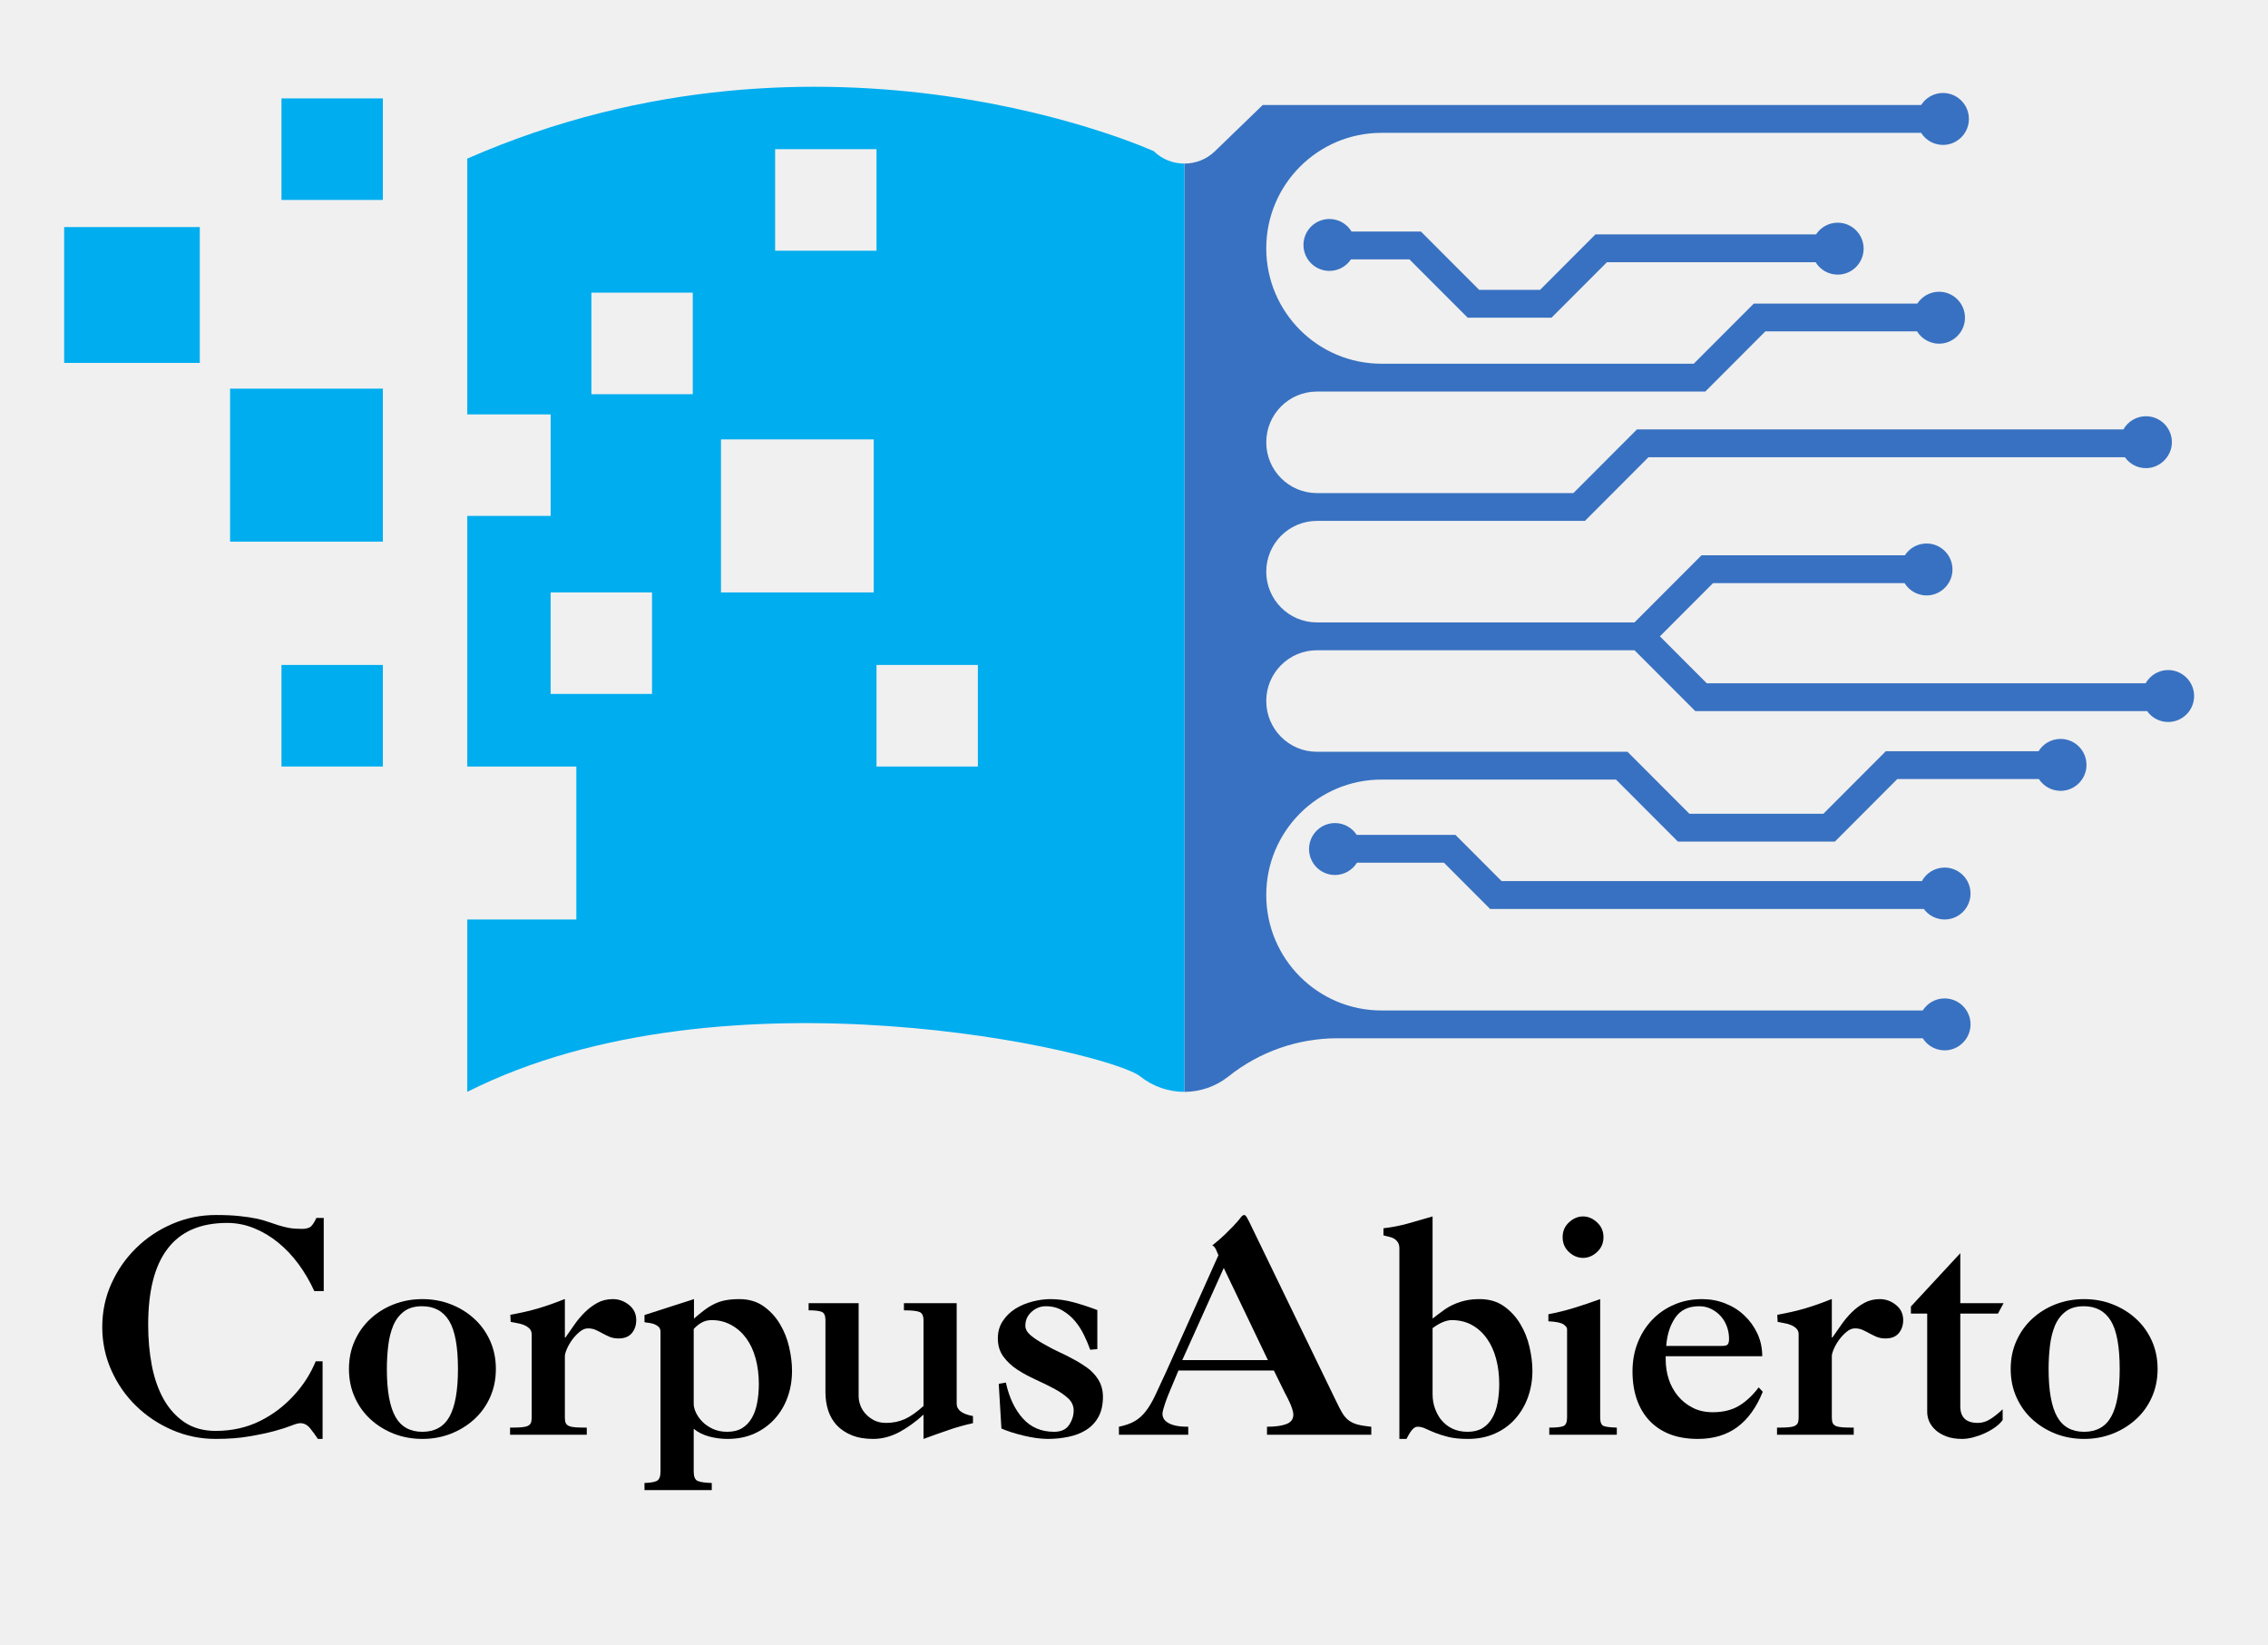
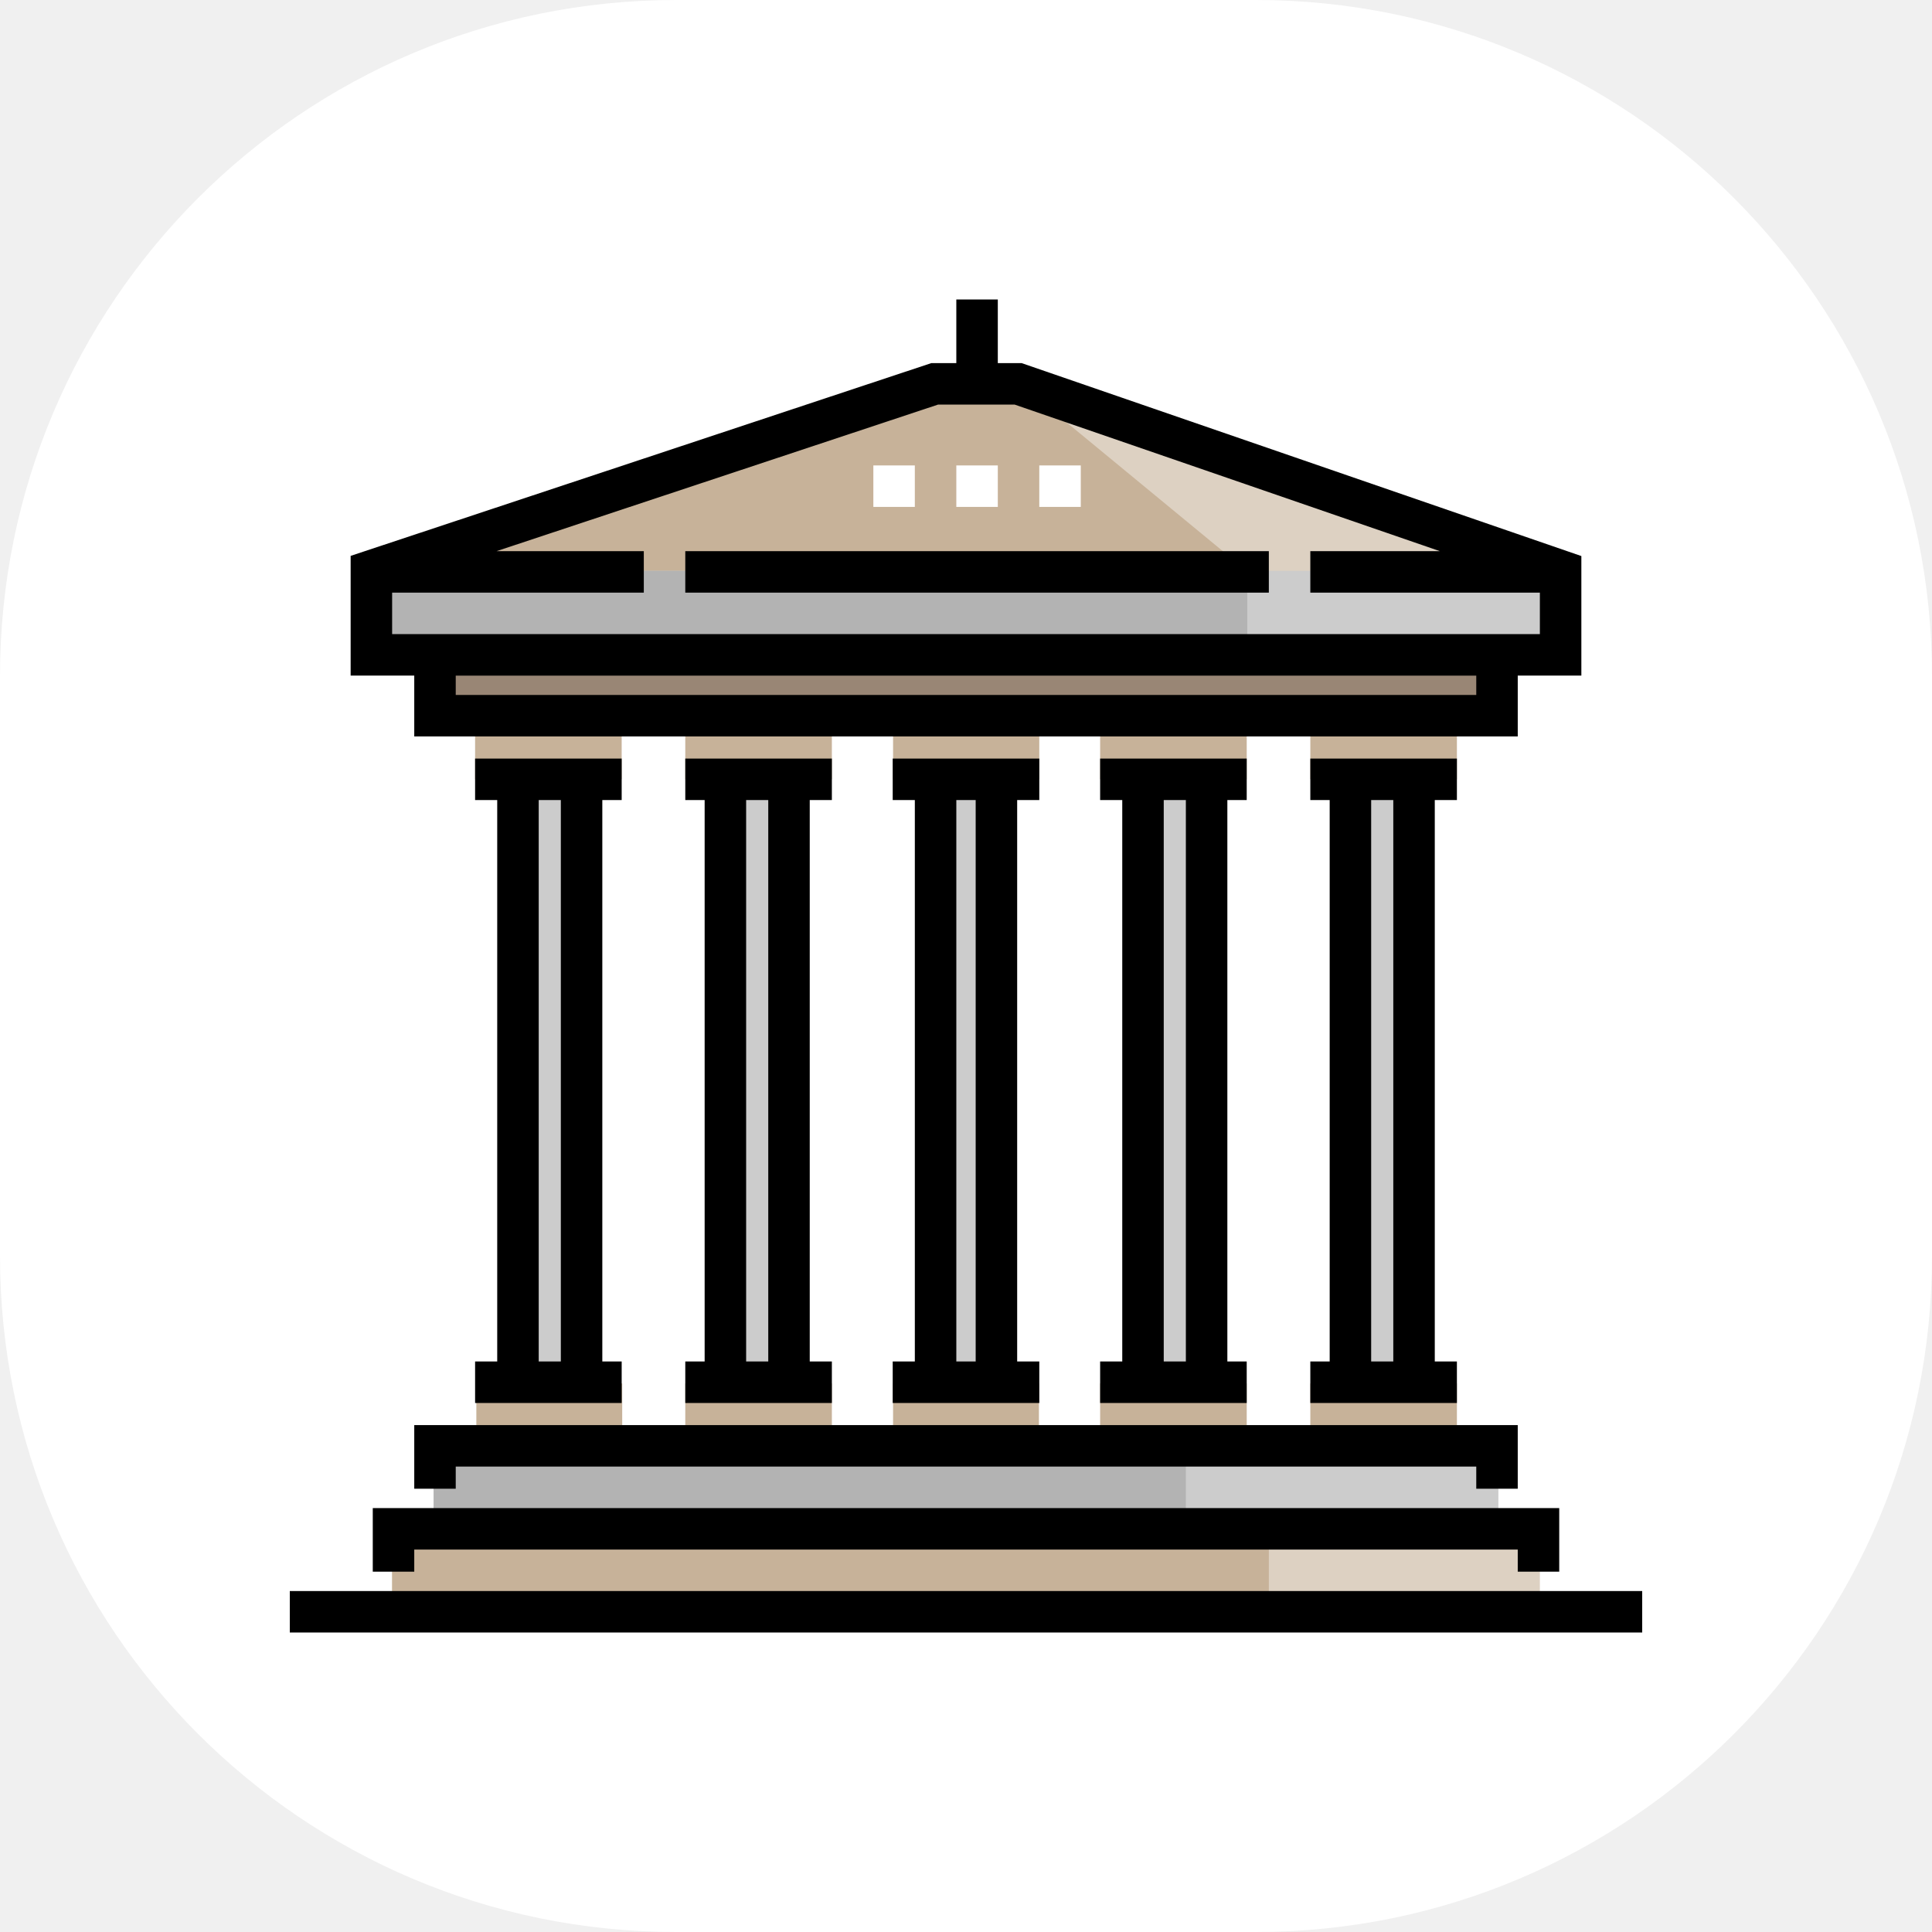
- <svg xmlns="http://www.w3.org/2000/svg" version="1.1" width="531" height="385">
-   <svg width="531" zoomAndPan="magnify" viewBox="0 0 398.25 288.75" height="385" preserveAspectRatio="xMidYMid meet" version="1.2">
-     <defs>
-       <clipPath id="SvgjsClipPath1007">
-         <path d="M 207 16 L 385.559 16 L 385.559 191.785 L 207 191.785 Z M 207 16 " />
-       </clipPath>
-       <clipPath id="SvgjsClipPath1006">
-         <path d="M 11.266 39 L 36 39 L 36 64 L 11.266 64 Z M 11.266 39 " />
-       </clipPath>
-       <clipPath id="SvgjsClipPath1005">
-         <path d="M 82 15 L 208 15 L 208 191.785 L 82 191.785 Z M 82 15 " />
-       </clipPath>
-     </defs>
-     <g id="SvgjsG1004">
-       <path style=" stroke:none;fill-rule:nonzero;fill:#3871c1;fill-opacity:1;" d="M 337.469 154.695 L 263.676 154.695 L 255.566 146.578 L 238.227 146.578 C 237.414 145.328 236.012 144.504 234.414 144.504 C 231.902 144.504 229.863 146.547 229.863 149.062 C 229.863 151.582 231.902 153.621 234.414 153.621 C 236.047 153.621 237.477 152.754 238.281 151.461 L 253.547 151.461 L 261.652 159.582 L 337.809 159.582 C 338.637 160.703 339.965 161.434 341.465 161.434 C 343.98 161.434 346.016 159.395 346.016 156.875 C 346.016 154.359 343.98 152.32 341.465 152.32 C 339.738 152.32 338.242 153.281 337.469 154.695 " />
-       <path style=" stroke:none;fill-rule:nonzero;fill:#3871c1;fill-opacity:1;" d="M 318.891 41.152 L 280.152 41.152 L 270.422 50.895 L 259.738 50.895 L 249.508 40.652 L 237.328 40.652 C 236.531 39.332 235.09 38.449 233.438 38.449 C 230.922 38.449 228.883 40.488 228.883 43.004 C 228.883 45.523 230.922 47.562 233.438 47.562 C 235.016 47.562 236.406 46.758 237.223 45.535 L 247.488 45.535 L 257.719 55.777 L 272.438 55.777 L 282.172 46.035 L 318.812 46.035 C 319.609 47.34 321.047 48.215 322.688 48.215 C 325.203 48.215 327.242 46.172 327.242 43.656 C 327.242 41.137 325.203 39.098 322.688 39.098 C 321.102 39.098 319.703 39.914 318.891 41.152 " />
-       <g clip-rule="nonzero" clip-path="url(#b9123a6645)">
-         <path style=" stroke:none;fill-rule:nonzero;fill:#3871c1;fill-opacity:1;" d="M 385.246 121.684 C 385.012 119.57 383.277 117.863 381.168 117.664 C 379.281 117.484 377.613 118.461 376.762 119.961 L 299.699 119.961 L 291.469 111.723 L 300.801 102.379 L 334.43 102.379 C 335.316 103.805 336.957 104.707 338.797 104.512 C 340.883 104.285 342.586 102.59 342.816 100.5 C 343.121 97.75 340.98 95.422 338.297 95.422 C 336.699 95.422 335.293 96.246 334.48 97.496 L 298.777 97.496 L 287.012 109.277 L 231.246 109.277 C 226.332 109.277 222.348 105.289 222.348 100.367 C 222.348 95.445 226.332 91.453 231.246 91.453 L 278.305 91.453 L 289.461 80.277 L 373.121 80.277 C 373.961 81.461 375.344 82.223 376.91 82.191 C 379.297 82.148 381.305 80.16 381.371 77.766 C 381.441 75.188 379.375 73.078 376.82 73.078 C 375.121 73.078 373.641 74.012 372.859 75.395 L 287.441 75.395 L 276.281 86.57 L 231.246 86.57 C 226.332 86.57 222.348 82.578 222.348 77.656 C 222.348 72.734 226.332 68.746 231.246 68.746 L 299.438 68.746 L 309.984 58.18 L 336.625 58.18 C 337.512 59.605 339.152 60.508 340.988 60.312 C 343.078 60.086 344.781 58.391 345.012 56.301 C 345.316 53.551 343.176 51.223 340.488 51.223 C 338.891 51.223 337.488 52.047 336.676 53.297 L 307.965 53.297 L 297.414 63.859 L 242.586 63.859 C 231.41 63.859 222.348 54.789 222.348 43.594 C 222.348 32.402 231.41 23.324 242.586 23.324 L 337.34 23.324 C 338.23 24.73 339.867 25.617 341.695 25.414 C 343.777 25.184 345.473 23.488 345.703 21.406 C 346.004 18.652 343.863 16.324 341.18 16.324 C 339.562 16.324 338.148 17.172 337.34 18.441 L 221.723 18.441 L 213.348 26.543 C 211.848 27.996 209.91 28.719 207.969 28.719 L 207.969 191.695 C 210.711 191.695 213.453 190.789 215.727 188.98 C 221.156 184.648 227.898 182.289 234.84 182.289 L 337.625 182.289 C 338.516 183.695 340.152 184.582 341.98 184.379 C 344.062 184.148 345.758 182.453 345.988 180.367 C 346.293 177.617 344.152 175.289 341.465 175.289 C 339.848 175.289 338.438 176.133 337.625 177.406 L 242.586 177.406 C 231.41 177.406 222.348 168.332 222.348 157.141 C 222.348 145.945 231.41 136.871 242.586 136.871 L 283.762 136.871 L 294.633 147.758 L 322.195 147.758 L 333.156 136.777 L 358.016 136.777 C 358.918 138.16 360.547 139.023 362.363 138.816 C 364.434 138.578 366.117 136.887 366.348 134.812 C 366.652 132.062 364.512 129.73 361.824 129.73 C 360.191 129.73 358.758 130.598 357.957 131.895 L 331.137 131.895 L 320.176 142.875 L 296.652 142.875 L 285.781 131.988 L 231.246 131.988 C 226.332 131.988 222.348 127.996 222.348 123.074 C 222.348 118.152 226.332 114.164 231.246 114.164 L 287.012 114.164 L 297.68 124.844 L 377.02 124.844 C 377.844 126.004 379.195 126.758 380.723 126.758 C 383.406 126.758 385.551 124.434 385.246 121.684 " />
-       </g>
-       <path style=" stroke:none;fill-rule:nonzero;fill:#00adef;fill-opacity:1;" d="M 67.227 95.094 L 40.402 95.094 L 40.402 68.234 L 67.227 68.234 L 67.227 95.094 " />
-       <g clip-rule="nonzero" clip-path="url(#b7d372dee7)">
-         <path style=" stroke:none;fill-rule:nonzero;fill:#00adef;fill-opacity:1;" d="M 35.082 63.715 L 11.266 63.715 L 11.266 39.867 L 35.082 39.867 L 35.082 63.715 " />
-       </g>
-       <path style=" stroke:none;fill-rule:nonzero;fill:#00adef;fill-opacity:1;" d="M 67.227 35.105 L 49.426 35.105 L 49.426 17.277 L 67.227 17.277 L 67.227 35.105 " />
-       <path style=" stroke:none;fill-rule:nonzero;fill:#00adef;fill-opacity:1;" d="M 67.227 134.574 L 49.426 134.574 L 49.426 116.746 L 67.227 116.746 L 67.227 134.574 " />
-       <g clip-rule="nonzero" clip-path="url(#b96ac76d62)">
-         <path style=" stroke:none;fill-rule:nonzero;fill:#00adef;fill-opacity:1;" d="M 171.711 134.574 L 153.91 134.574 L 153.91 116.746 L 171.711 116.746 Z M 153.422 104.008 L 126.602 104.008 L 126.602 77.148 L 153.422 77.148 Z M 121.645 69.207 L 103.844 69.207 L 103.844 51.383 L 121.645 51.383 Z M 114.492 121.836 L 96.691 121.836 L 96.691 104.008 L 114.492 104.008 Z M 136.109 26.191 L 153.91 26.191 L 153.91 44.02 L 136.109 44.02 Z M 202.59 26.543 C 202.59 26.543 145.012 0.246 82.051 27.848 L 82.051 72.754 L 96.691 72.754 L 96.691 90.578 L 82.051 90.578 L 82.051 134.574 L 101.203 134.574 L 101.203 161.434 L 82.051 161.434 L 82.051 191.695 C 127.332 168.867 194.781 184.648 200.215 188.98 C 202.484 190.789 205.227 191.695 207.969 191.695 L 207.969 28.719 C 206.031 28.719 204.09 27.996 202.59 26.543 " />
-       </g>
-       <g style="fill:#000000;fill-opacity:1;">
-         <g transform="translate(16.39434, 251.8953)">
-           <path style="stroke:none" d="M 1.562 -18.922 C 1.562 -21.629 2.098 -24.172 3.172 -26.547 C 4.242 -28.922 5.691 -31 7.516 -32.781 C 9.336 -34.57 11.453 -35.984 13.859 -37.016 C 16.266 -38.055 18.82 -38.578 21.531 -38.578 C 23.156 -38.578 24.531 -38.516 25.656 -38.391 C 26.789 -38.273 27.77 -38.129 28.594 -37.953 C 29.426 -37.785 30.145 -37.586 30.75 -37.359 C 31.363 -37.141 31.957 -36.941 32.531 -36.766 C 33.102 -36.586 33.707 -36.438 34.344 -36.312 C 34.988 -36.195 35.742 -36.141 36.609 -36.141 C 37.398 -36.141 37.953 -36.301 38.266 -36.625 C 38.578 -36.957 38.875 -37.438 39.156 -38.062 L 40.453 -38.062 L 40.453 -25.219 L 38.797 -25.219 C 38.023 -26.914 37.102 -28.492 36.031 -29.953 C 34.957 -31.41 33.758 -32.676 32.438 -33.75 C 31.125 -34.82 29.711 -35.66 28.203 -36.266 C 26.703 -36.879 25.133 -37.188 23.5 -37.188 C 18.75 -37.188 15.234 -35.641 12.953 -32.547 C 10.734 -29.598 9.625 -25.18 9.625 -19.297 C 9.625 -16.797 9.836 -14.414 10.266 -12.156 C 10.703 -9.906 11.395 -7.93 12.344 -6.234 C 13.301 -4.535 14.531 -3.18 16.031 -2.172 C 17.539 -1.172 19.352 -0.672 21.469 -0.672 C 24.312 -0.672 26.906 -1.25 29.25 -2.406 C 31.594 -3.57 33.645 -5.145 35.406 -7.125 C 36.938 -8.82 38.148 -10.742 39.047 -12.891 L 40.25 -12.891 L 40.25 0.734 L 39.422 0.734 C 39.035 0.141 38.594 -0.469 38.094 -1.094 C 37.594 -1.719 37.008 -2.031 36.344 -2.031 C 36 -2.031 35.453 -1.879 34.703 -1.578 C 33.961 -1.285 32.984 -0.973 31.766 -0.641 C 30.555 -0.316 29.102 -0.008 27.406 0.281 C 25.707 0.582 23.727 0.734 21.469 0.734 C 18.801 0.734 16.266 0.211 13.859 -0.828 C 11.453 -1.867 9.336 -3.273 7.516 -5.047 C 5.691 -6.816 4.242 -8.895 3.172 -11.281 C 2.098 -13.676 1.562 -16.223 1.562 -18.922 Z M 1.562 -18.922 " />
-         </g>
-       </g>
-       <g style="fill:#000000;fill-opacity:1;">
-         <g transform="translate(59.71335, 251.8953)">
-           <path style="stroke:none" d="M 14.406 -22.562 C 13.082 -22.562 12.016 -22.25 11.203 -21.625 C 10.391 -21.008 9.766 -20.18 9.328 -19.141 C 8.898 -18.098 8.609 -16.914 8.453 -15.594 C 8.297 -14.281 8.219 -12.93 8.219 -11.547 C 8.219 -7.766 8.711 -4.977 9.703 -3.188 C 10.691 -1.406 12.273 -0.516 14.453 -0.516 C 16.641 -0.516 18.227 -1.406 19.219 -3.188 C 20.207 -4.977 20.703 -7.766 20.703 -11.547 C 20.703 -15.492 20.18 -18.316 19.141 -20.016 C 18.098 -21.711 16.52 -22.562 14.406 -22.562 Z M 1.562 -11.547 C 1.562 -13.348 1.898 -15 2.578 -16.5 C 3.254 -18.008 4.18 -19.301 5.359 -20.375 C 6.535 -21.457 7.898 -22.301 9.453 -22.906 C 11.016 -23.508 12.68 -23.812 14.453 -23.812 C 16.223 -23.812 17.883 -23.508 19.438 -22.906 C 21 -22.301 22.367 -21.457 23.547 -20.375 C 24.734 -19.301 25.664 -18.008 26.344 -16.5 C 27.02 -15 27.359 -13.348 27.359 -11.547 C 27.359 -9.742 27.02 -8.086 26.344 -6.578 C 25.664 -5.066 24.734 -3.773 23.547 -2.703 C 22.367 -1.629 21 -0.785 19.438 -0.172 C 17.883 0.43 16.223 0.734 14.453 0.734 C 12.68 0.734 11.016 0.43 9.453 -0.172 C 7.898 -0.785 6.535 -1.629 5.359 -2.703 C 4.18 -3.773 3.254 -5.066 2.578 -6.578 C 1.898 -8.086 1.562 -9.742 1.562 -11.547 Z M 1.562 -11.547 " />
-         </g>
-       </g>
-       <g style="fill:#000000;fill-opacity:1;">
-         <g transform="translate(88.62736, 251.8953)">
-           <path style="stroke:none" d="M 10.562 -17.062 L 10.656 -17.062 C 11.113 -17.719 11.617 -18.441 12.172 -19.234 C 12.723 -20.035 13.336 -20.773 14.016 -21.453 C 14.691 -22.129 15.438 -22.691 16.25 -23.141 C 17.062 -23.586 17.973 -23.812 18.984 -23.812 C 20.023 -23.812 20.969 -23.473 21.812 -22.797 C 22.664 -22.117 23.094 -21.227 23.094 -20.125 C 23.094 -19.219 22.832 -18.453 22.312 -17.828 C 21.789 -17.211 21.023 -16.906 20.016 -16.906 C 19.391 -16.906 18.859 -17 18.422 -17.188 C 17.992 -17.375 17.586 -17.57 17.203 -17.781 C 16.828 -17.988 16.438 -18.188 16.031 -18.375 C 15.633 -18.57 15.16 -18.672 14.609 -18.672 C 14.129 -18.672 13.656 -18.477 13.188 -18.094 C 12.719 -17.719 12.281 -17.258 11.875 -16.719 C 11.477 -16.176 11.16 -15.629 10.922 -15.078 C 10.68 -14.523 10.562 -14.094 10.562 -13.781 L 10.562 -3.016 C 10.562 -2.598 10.613 -2.273 10.719 -2.047 C 10.82 -1.828 11.008 -1.656 11.281 -1.531 C 11.562 -1.414 11.953 -1.336 12.453 -1.297 C 12.953 -1.266 13.602 -1.25 14.406 -1.25 L 14.406 0 L 0.938 0 L 0.938 -1.25 C 1.695 -1.25 2.328 -1.266 2.828 -1.297 C 3.336 -1.336 3.727 -1.414 4 -1.531 C 4.281 -1.656 4.473 -1.828 4.578 -2.047 C 4.68 -2.273 4.734 -2.598 4.734 -3.016 L 4.734 -17.625 C 4.734 -18.039 4.602 -18.379 4.344 -18.641 C 4.082 -18.898 3.758 -19.109 3.375 -19.266 C 3 -19.422 2.602 -19.531 2.188 -19.594 C 1.77 -19.664 1.391 -19.738 1.047 -19.812 L 0.984 -21.062 C 2.754 -21.375 4.375 -21.742 5.844 -22.172 C 7.32 -22.609 8.875 -23.156 10.5 -23.812 L 10.562 -23.812 Z M 10.562 -17.062 " />
-         </g>
-       </g>
-       <g style="fill:#000000;fill-opacity:1;">
-         <g transform="translate(111.717, 251.8953)">
-           <path style="stroke:none" d="M 10.094 -5.406 C 10.094 -4.957 10.223 -4.453 10.484 -3.891 C 10.742 -3.336 11.113 -2.812 11.594 -2.312 C 12.082 -1.812 12.695 -1.383 13.438 -1.031 C 14.188 -0.688 15.031 -0.516 15.969 -0.516 C 17.008 -0.516 17.883 -0.727 18.594 -1.156 C 19.301 -1.594 19.867 -2.188 20.297 -2.938 C 20.734 -3.688 21.047 -4.57 21.234 -5.594 C 21.43 -6.613 21.531 -7.711 21.531 -8.891 C 21.531 -10.555 21.336 -12.07 20.953 -13.438 C 20.578 -14.812 20.023 -15.988 19.297 -16.969 C 18.566 -17.957 17.688 -18.727 16.656 -19.281 C 15.633 -19.844 14.504 -20.125 13.266 -20.125 C 12.598 -20.125 12.016 -19.984 11.516 -19.703 C 11.016 -19.43 10.539 -19.051 10.094 -18.562 Z M 10.141 -20.391 C 10.766 -20.941 11.363 -21.43 11.938 -21.859 C 12.508 -22.297 13.098 -22.66 13.703 -22.953 C 14.305 -23.254 14.961 -23.473 15.672 -23.609 C 16.391 -23.742 17.195 -23.812 18.094 -23.812 C 19.758 -23.812 21.18 -23.395 22.359 -22.562 C 23.535 -21.727 24.492 -20.688 25.234 -19.438 C 25.984 -18.195 26.523 -16.836 26.859 -15.359 C 27.191 -13.891 27.359 -12.516 27.359 -11.234 C 27.359 -9.566 27.098 -8.016 26.578 -6.578 C 26.055 -5.141 25.301 -3.875 24.312 -2.781 C 23.32 -1.688 22.133 -0.828 20.75 -0.203 C 19.363 0.422 17.785 0.734 16.016 0.734 C 14.941 0.734 13.875 0.594 12.812 0.312 C 11.758 0.031 10.852 -0.422 10.094 -1.047 L 10.094 6.453 C 10.094 7.348 10.32 7.898 10.781 8.109 C 11.25 8.316 12.078 8.438 13.266 8.469 L 13.266 9.719 L 1.453 9.719 L 1.453 8.469 C 2.461 8.438 3.18 8.316 3.609 8.109 C 4.047 7.898 4.266 7.348 4.266 6.453 L 4.266 -18.047 C 4.266 -18.461 4.141 -18.773 3.891 -18.984 C 3.648 -19.191 3.375 -19.348 3.062 -19.453 C 2.75 -19.555 2.438 -19.625 2.125 -19.656 C 1.812 -19.688 1.586 -19.723 1.453 -19.766 L 1.453 -21.016 L 10.141 -23.812 Z M 10.141 -20.391 " />
-         </g>
-       </g>
-       <g style="fill:#000000;fill-opacity:1;">
-         <g transform="translate(140.631, 251.8953)">
-           <path style="stroke:none" d="M 10.141 -23.094 L 10.141 -6.812 C 10.141 -6.258 10.242 -5.703 10.453 -5.141 C 10.66 -4.586 10.973 -4.086 11.391 -3.641 C 11.805 -3.191 12.305 -2.816 12.891 -2.516 C 13.484 -2.223 14.176 -2.078 14.969 -2.078 C 16.156 -2.078 17.25 -2.301 18.25 -2.75 C 19.258 -3.207 20.352 -3.973 21.531 -5.047 L 21.531 -20.078 C 21.531 -20.867 21.301 -21.359 20.844 -21.547 C 20.395 -21.742 19.477 -21.844 18.094 -21.844 L 18.094 -23.094 L 27.359 -23.094 L 27.359 -5.453 C 27.359 -4.348 28.312 -3.625 30.219 -3.281 L 30.219 -2.031 C 28.789 -1.719 27.391 -1.328 26.016 -0.859 C 24.648 -0.391 23.156 0.141 21.531 0.734 L 21.531 -3.531 C 20.176 -2.281 18.754 -1.254 17.266 -0.453 C 15.773 0.336 14.25 0.734 12.688 0.734 C 11.227 0.734 9.969 0.516 8.906 0.078 C 7.852 -0.359 6.988 -0.938 6.312 -1.656 C 5.633 -2.383 5.129 -3.25 4.797 -4.25 C 4.473 -5.258 4.312 -6.336 4.312 -7.484 L 4.312 -20.125 C 4.312 -20.914 4.094 -21.398 3.656 -21.578 C 3.227 -21.754 2.461 -21.844 1.359 -21.844 L 1.359 -23.094 Z M 10.141 -23.094 " />
-         </g>
-       </g>
-       <g style="fill:#000000;fill-opacity:1;">
-         <g transform="translate(172.4052, 251.8953)">
-           <path style="stroke:none" d="M 2.812 -16.906 C 2.812 -18.082 3.102 -19.109 3.688 -19.984 C 4.281 -20.867 5.023 -21.586 5.922 -22.141 C 6.828 -22.703 7.828 -23.117 8.922 -23.391 C 10.016 -23.672 11.062 -23.812 12.062 -23.812 C 13.383 -23.812 14.719 -23.629 16.062 -23.266 C 17.414 -22.898 18.82 -22.441 20.281 -21.891 L 20.281 -15.031 L 19.031 -14.922 C 18.75 -15.723 18.391 -16.57 17.953 -17.469 C 17.523 -18.375 17 -19.195 16.375 -19.938 C 15.75 -20.688 15.008 -21.312 14.156 -21.812 C 13.312 -22.312 12.336 -22.562 11.234 -22.562 C 10.297 -22.562 9.461 -22.234 8.734 -21.578 C 8.004 -20.922 7.641 -20.109 7.641 -19.141 C 7.641 -18.547 7.957 -17.977 8.594 -17.438 C 9.238 -16.906 10.066 -16.363 11.078 -15.812 C 11.805 -15.395 12.488 -15.035 13.125 -14.734 C 13.77 -14.441 14.379 -14.148 14.953 -13.859 C 15.523 -13.566 16.086 -13.266 16.641 -12.953 C 17.191 -12.641 17.766 -12.273 18.359 -11.859 C 19.223 -11.266 19.922 -10.535 20.453 -9.672 C 20.992 -8.805 21.266 -7.801 21.266 -6.656 C 21.266 -5.27 21.004 -4.098 20.484 -3.141 C 19.961 -2.191 19.25 -1.43 18.344 -0.859 C 17.445 -0.285 16.41 0.117 15.234 0.359 C 14.055 0.609 12.828 0.734 11.547 0.734 C 10.953 0.734 10.281 0.68 9.531 0.578 C 8.789 0.473 8.055 0.332 7.328 0.156 C 6.598 -0.02 5.883 -0.219 5.188 -0.438 C 4.5 -0.664 3.914 -0.883 3.438 -1.094 L 2.969 -8.938 L 4.219 -9.156 C 4.801 -6.52 5.797 -4.422 7.203 -2.859 C 8.609 -1.297 10.438 -0.516 12.688 -0.516 C 13.906 -0.516 14.781 -0.91 15.312 -1.703 C 15.852 -2.504 16.125 -3.359 16.125 -4.266 C 16.125 -5.098 15.789 -5.816 15.125 -6.422 C 14.469 -7.023 13.645 -7.586 12.656 -8.109 C 11.676 -8.629 10.613 -9.148 9.469 -9.672 C 8.32 -10.191 7.254 -10.77 6.266 -11.406 C 5.273 -12.051 4.453 -12.816 3.797 -13.703 C 3.141 -14.586 2.812 -15.656 2.812 -16.906 Z M 2.812 -16.906 " />
-         </g>
-       </g>
-       <g style="fill:#000000;fill-opacity:1;">
-         <g transform="translate(195.4948, 251.8953)">
-           <path style="stroke:none" d="M 12.109 -13.109 L 27.141 -13.109 L 19.391 -29.281 Z M 17.375 -33.234 C 18.27 -33.953 19.004 -34.586 19.578 -35.141 C 20.148 -35.703 20.617 -36.172 20.984 -36.547 C 21.348 -36.93 21.633 -37.242 21.844 -37.484 C 22.051 -37.734 22.207 -37.926 22.312 -38.062 C 22.551 -38.406 22.773 -38.578 22.984 -38.578 C 23.086 -38.578 23.18 -38.523 23.266 -38.422 C 23.359 -38.316 23.539 -38.004 23.812 -37.484 L 39.156 -5.828 C 39.539 -5.023 39.883 -4.363 40.188 -3.844 C 40.5 -3.32 40.863 -2.895 41.281 -2.562 C 41.695 -2.238 42.207 -1.988 42.812 -1.812 C 43.426 -1.645 44.234 -1.508 45.234 -1.406 L 45.297 -1.406 L 45.297 0 L 26.984 0 L 26.984 -1.406 C 28.441 -1.406 29.578 -1.562 30.391 -1.875 C 31.203 -2.188 31.609 -2.738 31.609 -3.531 C 31.609 -3.812 31.547 -4.133 31.422 -4.5 C 31.305 -4.863 31.172 -5.219 31.016 -5.562 C 30.859 -5.906 30.703 -6.234 30.547 -6.547 C 30.391 -6.859 30.258 -7.102 30.156 -7.281 L 28.188 -11.281 L 11.438 -11.281 L 9.938 -7.703 C 9.832 -7.453 9.703 -7.133 9.547 -6.75 C 9.391 -6.375 9.25 -5.992 9.125 -5.609 C 9 -5.234 8.883 -4.863 8.781 -4.5 C 8.676 -4.133 8.625 -3.848 8.625 -3.641 C 8.625 -3.398 8.688 -3.148 8.812 -2.891 C 8.938 -2.629 9.172 -2.383 9.516 -2.156 C 9.859 -1.926 10.316 -1.742 10.891 -1.609 C 11.461 -1.473 12.219 -1.406 13.156 -1.406 L 13.156 0 L 0.984 0 L 0.984 -1.406 C 2.129 -1.645 3.055 -1.973 3.766 -2.391 C 4.484 -2.805 5.125 -3.379 5.688 -4.109 C 6.258 -4.836 6.812 -5.766 7.344 -6.891 C 7.883 -8.016 8.539 -9.426 9.312 -11.125 L 18.453 -31.516 C 18.348 -31.785 18.207 -32.113 18.031 -32.5 C 17.863 -32.883 17.645 -33.129 17.375 -33.234 Z M 17.375 -33.234 " />
-         </g>
-       </g>
-       <g style="fill:#000000;fill-opacity:1;">
-         <g transform="translate(241.726, 251.8953)">
-           <path style="stroke:none" d="M 9.828 -7.172 C 9.828 -6.273 9.957 -5.453 10.219 -4.703 C 10.477 -3.961 10.816 -3.312 11.234 -2.75 C 12.41 -1.258 13.988 -0.516 15.969 -0.516 C 17.008 -0.516 17.883 -0.727 18.594 -1.156 C 19.301 -1.594 19.867 -2.188 20.297 -2.938 C 20.734 -3.688 21.047 -4.57 21.234 -5.594 C 21.43 -6.613 21.531 -7.711 21.531 -8.891 C 21.531 -10.484 21.348 -11.961 20.984 -13.328 C 20.617 -14.703 20.078 -15.891 19.359 -16.891 C 18.648 -17.898 17.773 -18.691 16.734 -19.266 C 15.703 -19.836 14.523 -20.125 13.203 -20.125 C 12.234 -20.125 11.109 -19.656 9.828 -18.719 Z M 1.203 -36.25 C 2.648 -36.414 4.055 -36.688 5.422 -37.062 C 6.797 -37.445 8.266 -37.867 9.828 -38.328 L 9.828 -20.391 C 10.523 -20.941 11.176 -21.43 11.781 -21.859 C 12.383 -22.297 13.004 -22.648 13.641 -22.922 C 14.285 -23.203 14.961 -23.422 15.672 -23.578 C 16.391 -23.734 17.195 -23.812 18.094 -23.812 C 19.758 -23.812 21.18 -23.395 22.359 -22.562 C 23.535 -21.727 24.492 -20.688 25.234 -19.438 C 25.984 -18.195 26.523 -16.836 26.859 -15.359 C 27.191 -13.891 27.359 -12.516 27.359 -11.234 C 27.359 -9.598 27.098 -8.051 26.578 -6.594 C 26.055 -5.145 25.305 -3.875 24.328 -2.781 C 23.359 -1.688 22.172 -0.828 20.766 -0.203 C 19.367 0.422 17.785 0.734 16.016 0.734 C 14.66 0.734 13.523 0.617 12.609 0.391 C 11.691 0.16 10.91 -0.082 10.266 -0.344 C 9.629 -0.602 9.078 -0.844 8.609 -1.062 C 8.141 -1.289 7.66 -1.406 7.172 -1.406 C 6.898 -1.406 6.625 -1.266 6.344 -0.984 C 6.062 -0.711 5.695 -0.141 5.25 0.734 L 4 0.734 L 4 -32.703 C 4 -33.16 3.906 -33.523 3.719 -33.797 C 3.531 -34.078 3.297 -34.297 3.016 -34.453 C 2.734 -34.609 2.426 -34.719 2.094 -34.781 C 1.77 -34.852 1.473 -34.926 1.203 -35 Z M 1.203 -36.25 " />
-         </g>
-       </g>
-       <g style="fill:#000000;fill-opacity:1;">
-         <g transform="translate(270.64, 251.8953)">
-           <path style="stroke:none" d="M 10.344 -3.016 C 10.344 -2.18 10.551 -1.688 10.969 -1.531 C 11.383 -1.375 12.148 -1.281 13.266 -1.25 L 13.266 0 L 1.406 0 L 1.406 -1.25 C 2.656 -1.25 3.488 -1.344 3.906 -1.531 C 4.32 -1.719 4.531 -2.211 4.531 -3.016 L 4.531 -18.562 C 4.531 -18.801 4.328 -19.066 3.922 -19.359 C 3.523 -19.66 2.633 -19.848 1.25 -19.922 L 1.25 -21.156 C 2.738 -21.438 4.219 -21.801 5.688 -22.25 C 7.164 -22.707 8.719 -23.227 10.344 -23.812 Z M 3.75 -34.688 C 3.75 -35.727 4.117 -36.594 4.859 -37.281 C 5.609 -37.977 6.43 -38.328 7.328 -38.328 C 8.234 -38.328 9.055 -37.977 9.797 -37.281 C 10.547 -36.594 10.922 -35.727 10.922 -34.688 C 10.922 -33.645 10.547 -32.773 9.797 -32.078 C 9.055 -31.391 8.234 -31.047 7.328 -31.047 C 6.43 -31.047 5.609 -31.391 4.859 -32.078 C 4.117 -32.773 3.75 -33.645 3.75 -34.688 Z M 3.75 -34.688 " />
-         </g>
-       </g>
-       <g style="fill:#000000;fill-opacity:1;">
-         <g transform="translate(285.097, 251.8953)">
-           <path style="stroke:none" d="M 17.375 -15.594 C 17.852 -15.594 18.16 -15.688 18.297 -15.875 C 18.441 -16.07 18.516 -16.395 18.516 -16.844 C 18.516 -17.602 18.383 -18.332 18.125 -19.031 C 17.863 -19.727 17.5 -20.332 17.031 -20.844 C 16.562 -21.363 16.004 -21.781 15.359 -22.094 C 14.723 -22.406 14.023 -22.562 13.266 -22.562 C 11.391 -22.562 9.992 -21.895 9.078 -20.562 C 8.16 -19.227 7.629 -17.57 7.484 -15.594 Z M 1.562 -11.125 C 1.562 -12.926 1.863 -14.598 2.469 -16.141 C 3.07 -17.68 3.922 -19.023 5.016 -20.172 C 6.109 -21.316 7.398 -22.207 8.891 -22.844 C 10.379 -23.488 12.008 -23.812 13.781 -23.812 C 15.195 -23.812 16.547 -23.562 17.828 -23.062 C 19.117 -22.562 20.238 -21.859 21.188 -20.953 C 22.145 -20.055 22.91 -19 23.484 -17.781 C 24.055 -16.57 24.344 -15.238 24.344 -13.781 L 7.391 -13.781 L 7.391 -13.203 C 7.391 -12.023 7.566 -10.879 7.922 -9.766 C 8.285 -8.66 8.82 -7.676 9.531 -6.812 C 10.25 -5.945 11.117 -5.254 12.141 -4.734 C 13.16 -4.211 14.332 -3.953 15.656 -3.953 C 17.488 -3.953 19.031 -4.332 20.281 -5.094 C 21.531 -5.852 22.676 -6.926 23.719 -8.312 L 24.438 -7.547 C 23.332 -4.805 21.844 -2.738 19.969 -1.344 C 18.094 0.039 15.785 0.734 13.047 0.734 C 11.18 0.734 9.535 0.457 8.109 -0.094 C 6.691 -0.656 5.492 -1.457 4.516 -2.5 C 3.547 -3.539 2.812 -4.785 2.312 -6.234 C 1.812 -7.691 1.562 -9.32 1.562 -11.125 Z M 1.562 -11.125 " />
-         </g>
-       </g>
-       <g style="fill:#000000;fill-opacity:1;">
-         <g transform="translate(311.0988, 251.8953)">
-           <path style="stroke:none" d="M 10.562 -17.062 L 10.656 -17.062 C 11.113 -17.719 11.617 -18.441 12.172 -19.234 C 12.723 -20.035 13.336 -20.773 14.016 -21.453 C 14.691 -22.129 15.438 -22.691 16.25 -23.141 C 17.062 -23.586 17.973 -23.812 18.984 -23.812 C 20.023 -23.812 20.969 -23.473 21.812 -22.797 C 22.664 -22.117 23.094 -21.227 23.094 -20.125 C 23.094 -19.219 22.832 -18.453 22.312 -17.828 C 21.789 -17.211 21.023 -16.906 20.016 -16.906 C 19.391 -16.906 18.859 -17 18.422 -17.188 C 17.992 -17.375 17.586 -17.57 17.203 -17.781 C 16.828 -17.988 16.438 -18.188 16.031 -18.375 C 15.633 -18.57 15.16 -18.672 14.609 -18.672 C 14.129 -18.672 13.656 -18.477 13.188 -18.094 C 12.719 -17.719 12.281 -17.258 11.875 -16.719 C 11.477 -16.176 11.16 -15.629 10.922 -15.078 C 10.68 -14.523 10.562 -14.094 10.562 -13.781 L 10.562 -3.016 C 10.562 -2.598 10.613 -2.273 10.719 -2.047 C 10.82 -1.828 11.008 -1.656 11.281 -1.531 C 11.562 -1.414 11.953 -1.336 12.453 -1.297 C 12.953 -1.266 13.602 -1.25 14.406 -1.25 L 14.406 0 L 0.938 0 L 0.938 -1.25 C 1.695 -1.25 2.328 -1.266 2.828 -1.297 C 3.336 -1.336 3.727 -1.414 4 -1.531 C 4.281 -1.656 4.473 -1.828 4.578 -2.047 C 4.68 -2.273 4.734 -2.598 4.734 -3.016 L 4.734 -17.625 C 4.734 -18.039 4.602 -18.379 4.344 -18.641 C 4.082 -18.898 3.758 -19.109 3.375 -19.266 C 3 -19.422 2.602 -19.531 2.188 -19.594 C 1.77 -19.664 1.391 -19.738 1.047 -19.812 L 0.984 -21.062 C 2.754 -21.375 4.375 -21.742 5.844 -22.172 C 7.32 -22.609 8.875 -23.156 10.5 -23.812 L 10.562 -23.812 Z M 10.562 -17.062 " />
-         </g>
-       </g>
-       <g style="fill:#000000;fill-opacity:1;">
-         <g transform="translate(334.1884, 251.8953)">
-           <path style="stroke:none" d="M 10.031 -31.875 L 10.031 -23.094 L 17.625 -23.094 L 16.641 -21.266 L 10.031 -21.266 L 10.031 -4.984 C 10.031 -3.047 11.055 -2.078 13.109 -2.078 C 13.898 -2.078 14.648 -2.312 15.359 -2.781 C 16.078 -3.25 16.781 -3.812 17.469 -4.469 L 17.469 -2.594 C 17.156 -2.145 16.723 -1.723 16.172 -1.328 C 15.617 -0.93 15.004 -0.578 14.328 -0.266 C 13.648 0.047 12.961 0.289 12.266 0.469 C 11.578 0.645 10.938 0.734 10.344 0.734 C 9.301 0.734 8.398 0.594 7.641 0.312 C 6.879 0.031 6.242 -0.332 5.734 -0.781 C 5.234 -1.227 4.852 -1.727 4.594 -2.281 C 4.344 -2.844 4.219 -3.414 4.219 -4 L 4.219 -21.266 L 1.359 -21.266 L 1.359 -22.516 Z M 10.031 -31.875 " />
-         </g>
-       </g>
-       <g style="fill:#000000;fill-opacity:1;">
-         <g transform="translate(351.5056, 251.8953)">
-           <path style="stroke:none" d="M 14.406 -22.562 C 13.082 -22.562 12.016 -22.25 11.203 -21.625 C 10.391 -21.008 9.766 -20.18 9.328 -19.141 C 8.898 -18.098 8.609 -16.914 8.453 -15.594 C 8.297 -14.281 8.219 -12.93 8.219 -11.547 C 8.219 -7.766 8.711 -4.977 9.703 -3.188 C 10.691 -1.406 12.273 -0.516 14.453 -0.516 C 16.641 -0.516 18.227 -1.406 19.219 -3.188 C 20.207 -4.977 20.703 -7.766 20.703 -11.547 C 20.703 -15.492 20.18 -18.316 19.141 -20.016 C 18.098 -21.711 16.52 -22.562 14.406 -22.562 Z M 1.562 -11.547 C 1.562 -13.348 1.898 -15 2.578 -16.5 C 3.254 -18.008 4.18 -19.301 5.359 -20.375 C 6.535 -21.457 7.898 -22.301 9.453 -22.906 C 11.016 -23.508 12.68 -23.812 14.453 -23.812 C 16.223 -23.812 17.883 -23.508 19.438 -22.906 C 21 -22.301 22.367 -21.457 23.547 -20.375 C 24.734 -19.301 25.664 -18.008 26.344 -16.5 C 27.02 -15 27.359 -13.348 27.359 -11.547 C 27.359 -9.742 27.02 -8.086 26.344 -6.578 C 25.664 -5.066 24.734 -3.773 23.547 -2.703 C 22.367 -1.629 21 -0.785 19.438 -0.172 C 17.883 0.43 16.223 0.734 14.453 0.734 C 12.68 0.734 11.016 0.43 9.453 -0.172 C 7.898 -0.785 6.535 -1.629 5.359 -2.703 C 4.18 -3.773 3.254 -5.066 2.578 -6.578 C 1.898 -8.086 1.562 -9.742 1.562 -11.547 Z M 1.562 -11.547 " />
-         </g>
-       </g>
+ <svg xmlns="http://www.w3.org/2000/svg" version="1.1" width="1000" height="1000">
+   <g clip-path="url(#SvgjsClipPath1011)">
+     <rect width="1000" height="1000" fill="#ffffff" />
+     <g transform="matrix(1.367188,0,0,1.367188,150,150)">
+       <svg version="1.1" width="512" height="512">
+         <svg version="1.1" id="Layer_1" viewBox="0 0 512 512" xml:space="preserve">
+           <polygon style="fill:#DDD1C2;" points="480.589,137.685 31.411,137.685 31.411,106.399 244.167,35.076 275.721,35.076   480.589,106.399 " />
+           <polygon style="fill:#C7B299;" points="362.274,137.685 31.411,137.685 31.411,106.399 244.167,35.076 275.721,35.076   362.274,106.399 " />
+           <rect x="54.844" y="137.947" style="fill:#998675;" width="402.313" height="23.665" />
+           <rect x="31.178" y="106.4" style="fill:#CCCCCC;" width="449.639" height="31.558" />
+           <rect x="31.178" y="106.4" style="fill:#B3B3B3;" width="331.313" height="31.558" />
+           <g>
+             <rect x="401.936" y="185.283" style="fill:#CCCCCC;" width="23.665" height="228.767" />
+             <rect x="86.401" y="185.283" style="fill:#CCCCCC;" width="23.665" height="228.767" />
+             <rect x="165.285" y="185.283" style="fill:#CCCCCC;" width="23.665" height="228.767" />
+             <rect x="244.169" y="185.283" style="fill:#CCCCCC;" width="23.665" height="228.767" />
+             <rect x="323.052" y="185.283" style="fill:#CCCCCC;" width="23.665" height="228.767" />
+           </g>
+           <g>
+             <rect x="70.622" y="414.05" style="fill:#C7B299;" width="55.22" height="23.665" />
+             <rect x="149.726" y="414.05" style="fill:#C7B299;" width="55.493" height="23.665" />
+             <rect x="228.39" y="414.05" style="fill:#C7B299;" width="55.22" height="23.665" />
+             <rect x="306.781" y="414.05" style="fill:#C7B299;" width="55.493" height="23.665" />
+             <rect x="386.356" y="414.05" style="fill:#C7B299;" width="55.493" height="23.665" />
+             <rect x="70.151" y="161.62" style="fill:#C7B299;" width="55.493" height="23.665" />
+             <rect x="149.726" y="161.62" style="fill:#C7B299;" width="55.493" height="23.665" />
+             <rect x="228.39" y="161.62" style="fill:#C7B299;" width="55.356" height="23.665" />
+             <rect x="306.781" y="161.62" style="fill:#C7B299;" width="55.493" height="23.665" />
+             <rect x="386.356" y="161.62" style="fill:#C7B299;" width="55.493" height="23.665" />
+           </g>
+           <polyline style="fill:#DDD1C2;" points="38.74,501.006 38.74,469.595 473.26,469.595 473.26,501.006 " />
+           <polyline style="fill:#C7B299;" points="38.74,501.006 38.74,469.595 370.65,469.595 370.65,501.006 " />
+           <polyline style="fill:#CCCCCC;" points="54.446,469.595 54.446,438.184 457.554,438.184 457.554,469.595 " />
+           <polyline style="fill:#B3B3B3;" points="54.446,469.595 54.446,438.184 339.239,438.184 339.239,469.595 " />
+           <rect y="492.63" width="512" height="15.706" />
+           <polygon points="480.589,485.301 464.883,485.301 464.883,476.924 47.117,476.924 47.117,485.301 31.411,485.301 31.411,461.219   480.589,461.219 " />
+           <polygon points="464.883,453.89 449.178,453.89 449.178,445.513 62.822,445.513 62.822,453.89 47.117,453.89 47.117,429.808   464.883,429.808 " />
+           <path d="M70.151,193.178h8.376v212.548h-8.376v15.706h55.493v-15.706h-7.329V193.178h7.329v-15.706H70.151V193.178z   M102.609,193.178v212.548h-8.376V193.178H102.609z" />
+           <path d="M149.726,193.178h7.329v212.548h-7.329v15.706h55.493v-15.706h-8.376V193.178h8.376v-15.706h-55.493V193.178z   M181.137,193.178v212.548h-8.376V193.178H181.137z" />
+           <path d="M228.254,193.178h8.376v212.548h-8.376v15.706h55.493v-15.706h-8.376V193.178h8.376v-15.706h-55.493V193.178z   M259.665,193.178v212.548h-7.329V193.178H259.665z" />
+           <path d="M306.781,193.178h8.376v212.548h-8.376v15.706h55.493v-15.706h-7.329V193.178h7.329v-15.706h-55.493V193.178z   M339.239,193.178v212.548h-8.376V193.178H339.239z" />
+           <path d="M441.849,193.178v-15.706h-55.493v15.706h7.329v212.548h-7.329v15.706h55.493v-15.706h-8.376V193.178H441.849z   M409.391,405.726V193.178h8.376v212.548H409.391z" />
+           <path d="M488.965,100.799L277.037,27.746h-8.996V3.665h-15.706v24.082h-9.438L23.035,100.731v45.33h24.082v23.035h417.767v-23.035  h24.082V100.799z M449.178,153.391H62.822v-7.329h386.356V153.391z M38.74,130.356V114.65h95.28V98.945H78.268l167.169-55.493  h28.968l160.987,55.493h-49.036v15.706h86.904v15.706H38.74z" />
+           <rect x="149.726" y="98.945" width="220.924" height="15.706" />
+           <g>
+             <rect x="252.335" y="66.487" style="fill:#FFFFFF;" width="15.706" height="15.706" />
+             <rect x="220.924" y="66.487" style="fill:#FFFFFF;" width="15.706" height="15.706" />
+             <rect x="283.746" y="66.487" style="fill:#FFFFFF;" width="15.706" height="15.706" />
+           </g>
+         </svg>
+       </svg>
    </g>
-   </svg>
-   <style>@media (prefers-color-scheme: light) { :root { filter: none; } }
- @media (prefers-color-scheme: dark) { :root { filter: none; } }
- </style>
+   </g>
+   <defs>
+     <clipPath id="SvgjsClipPath1011">
+       <rect width="1000" height="1000" x="0" y="0" rx="350" ry="350" />
+     </clipPath>
+   </defs>
</svg>
